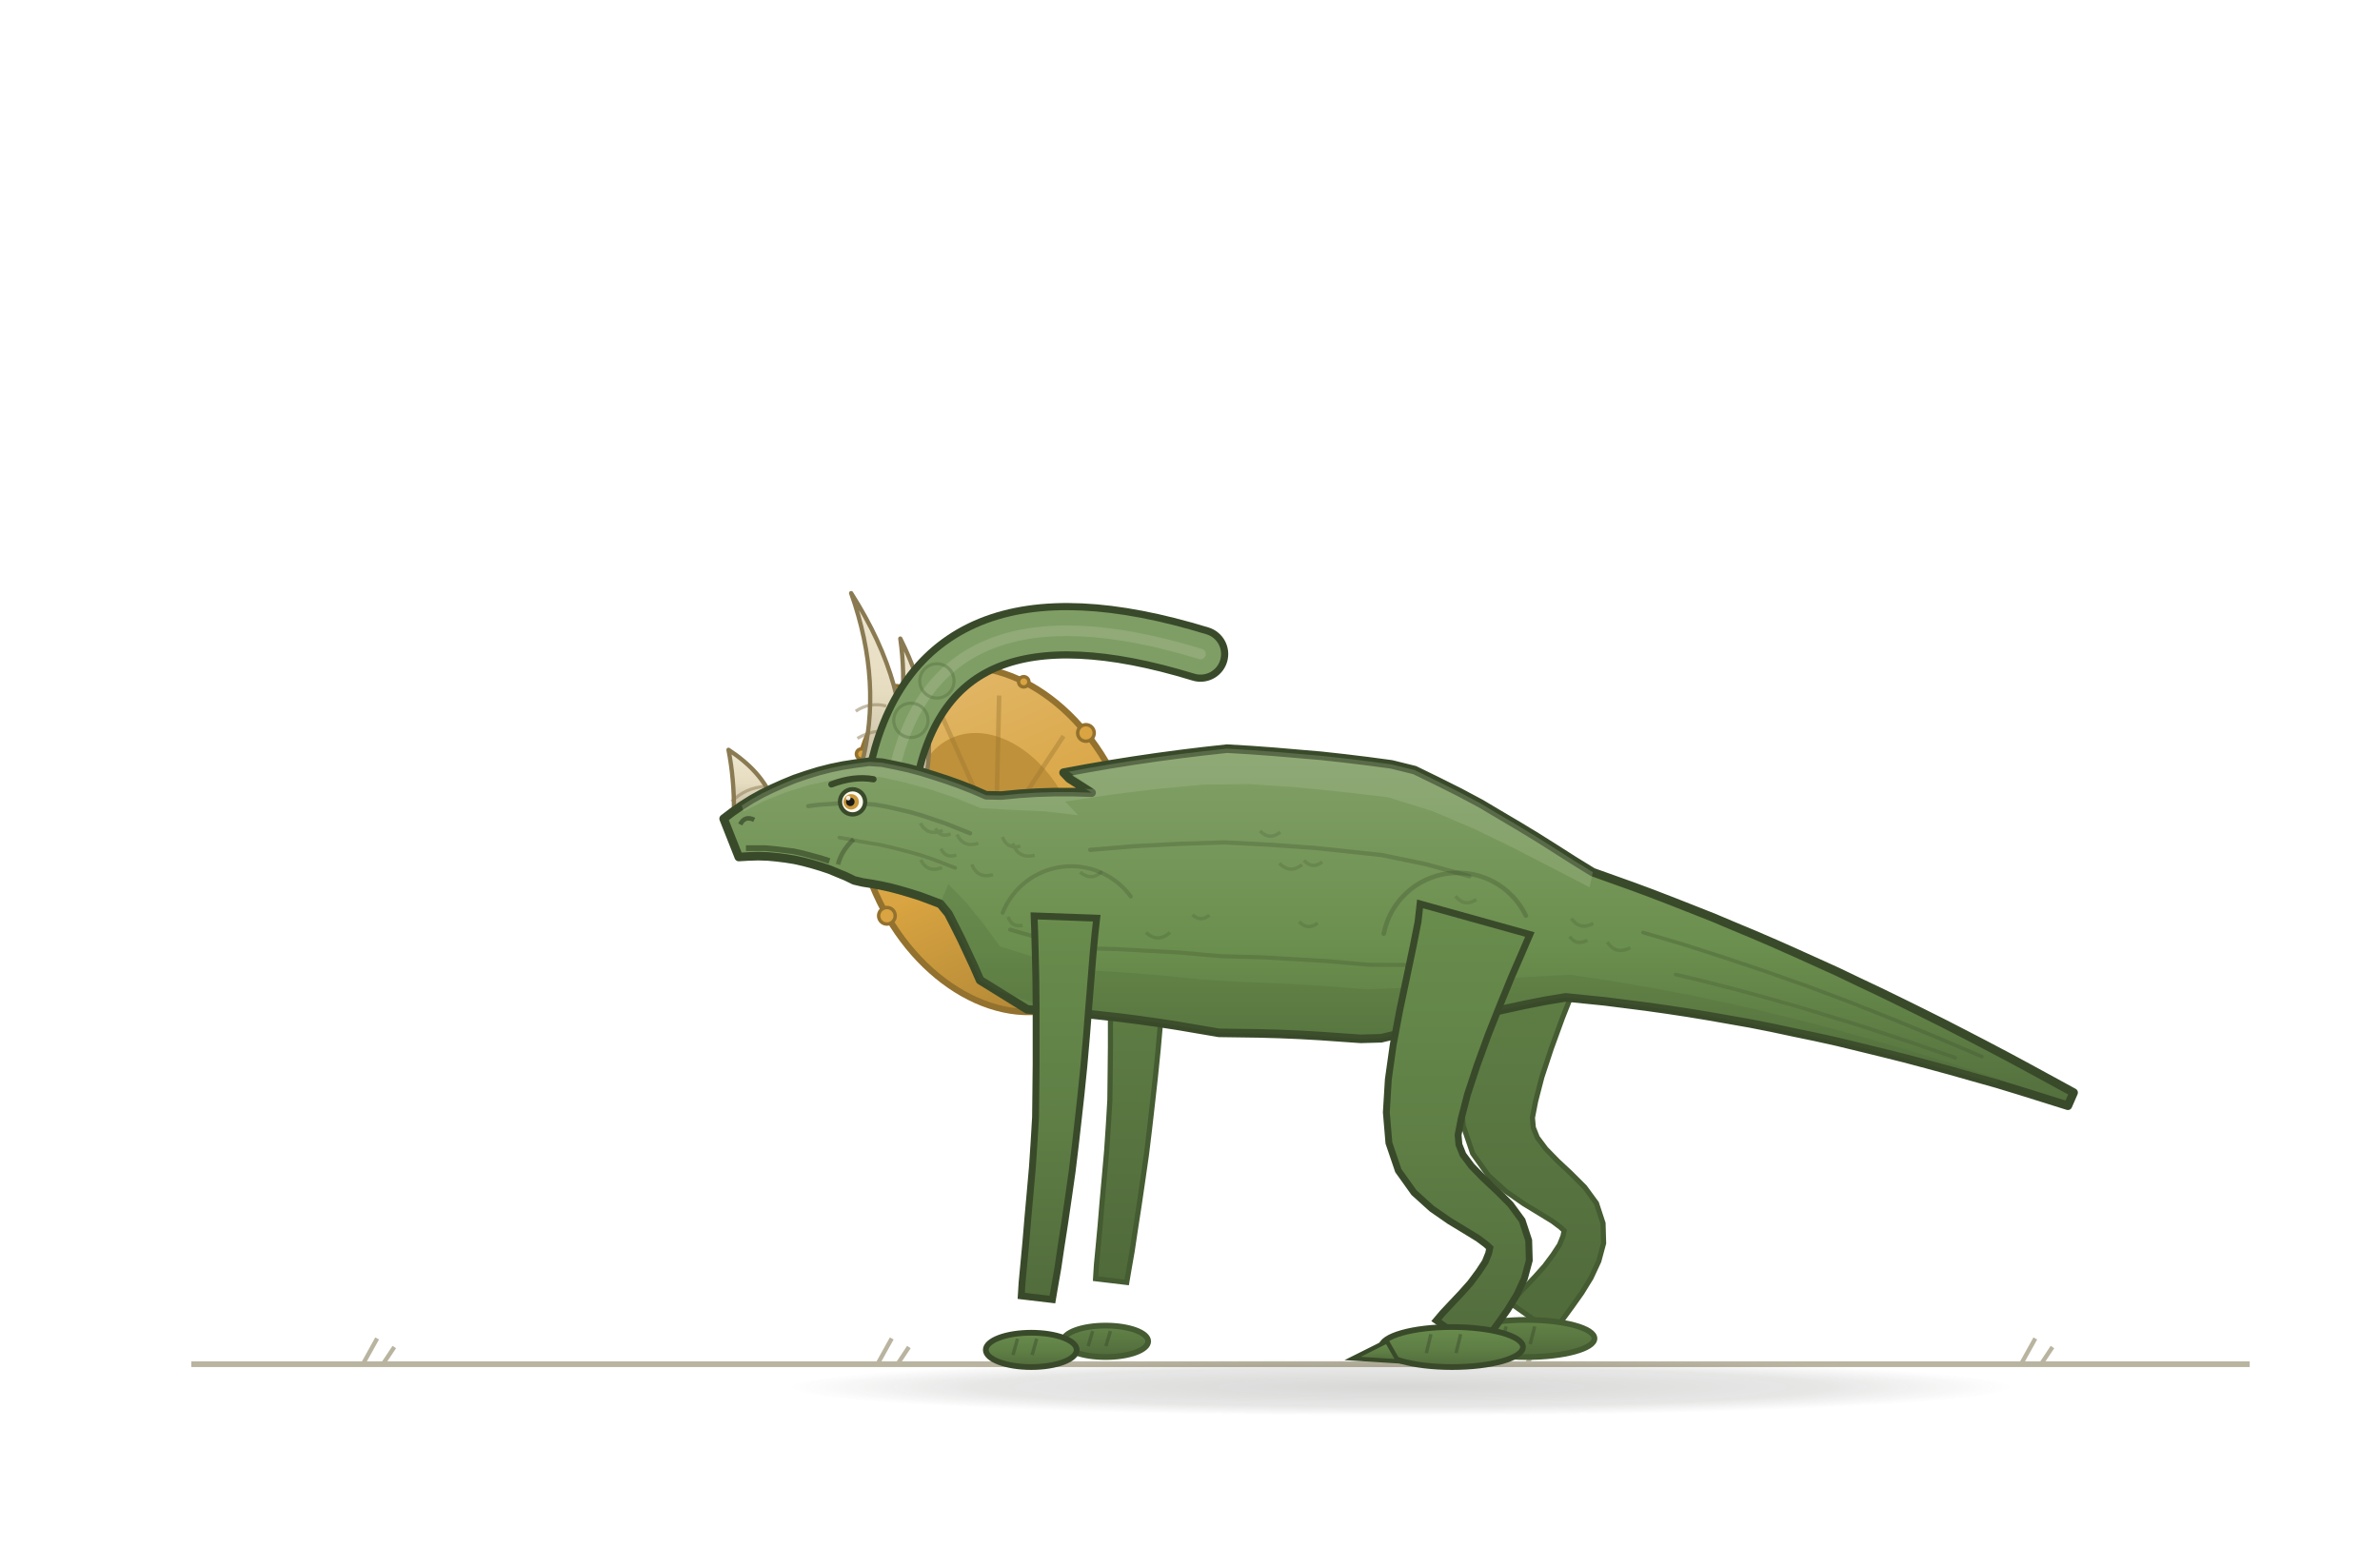
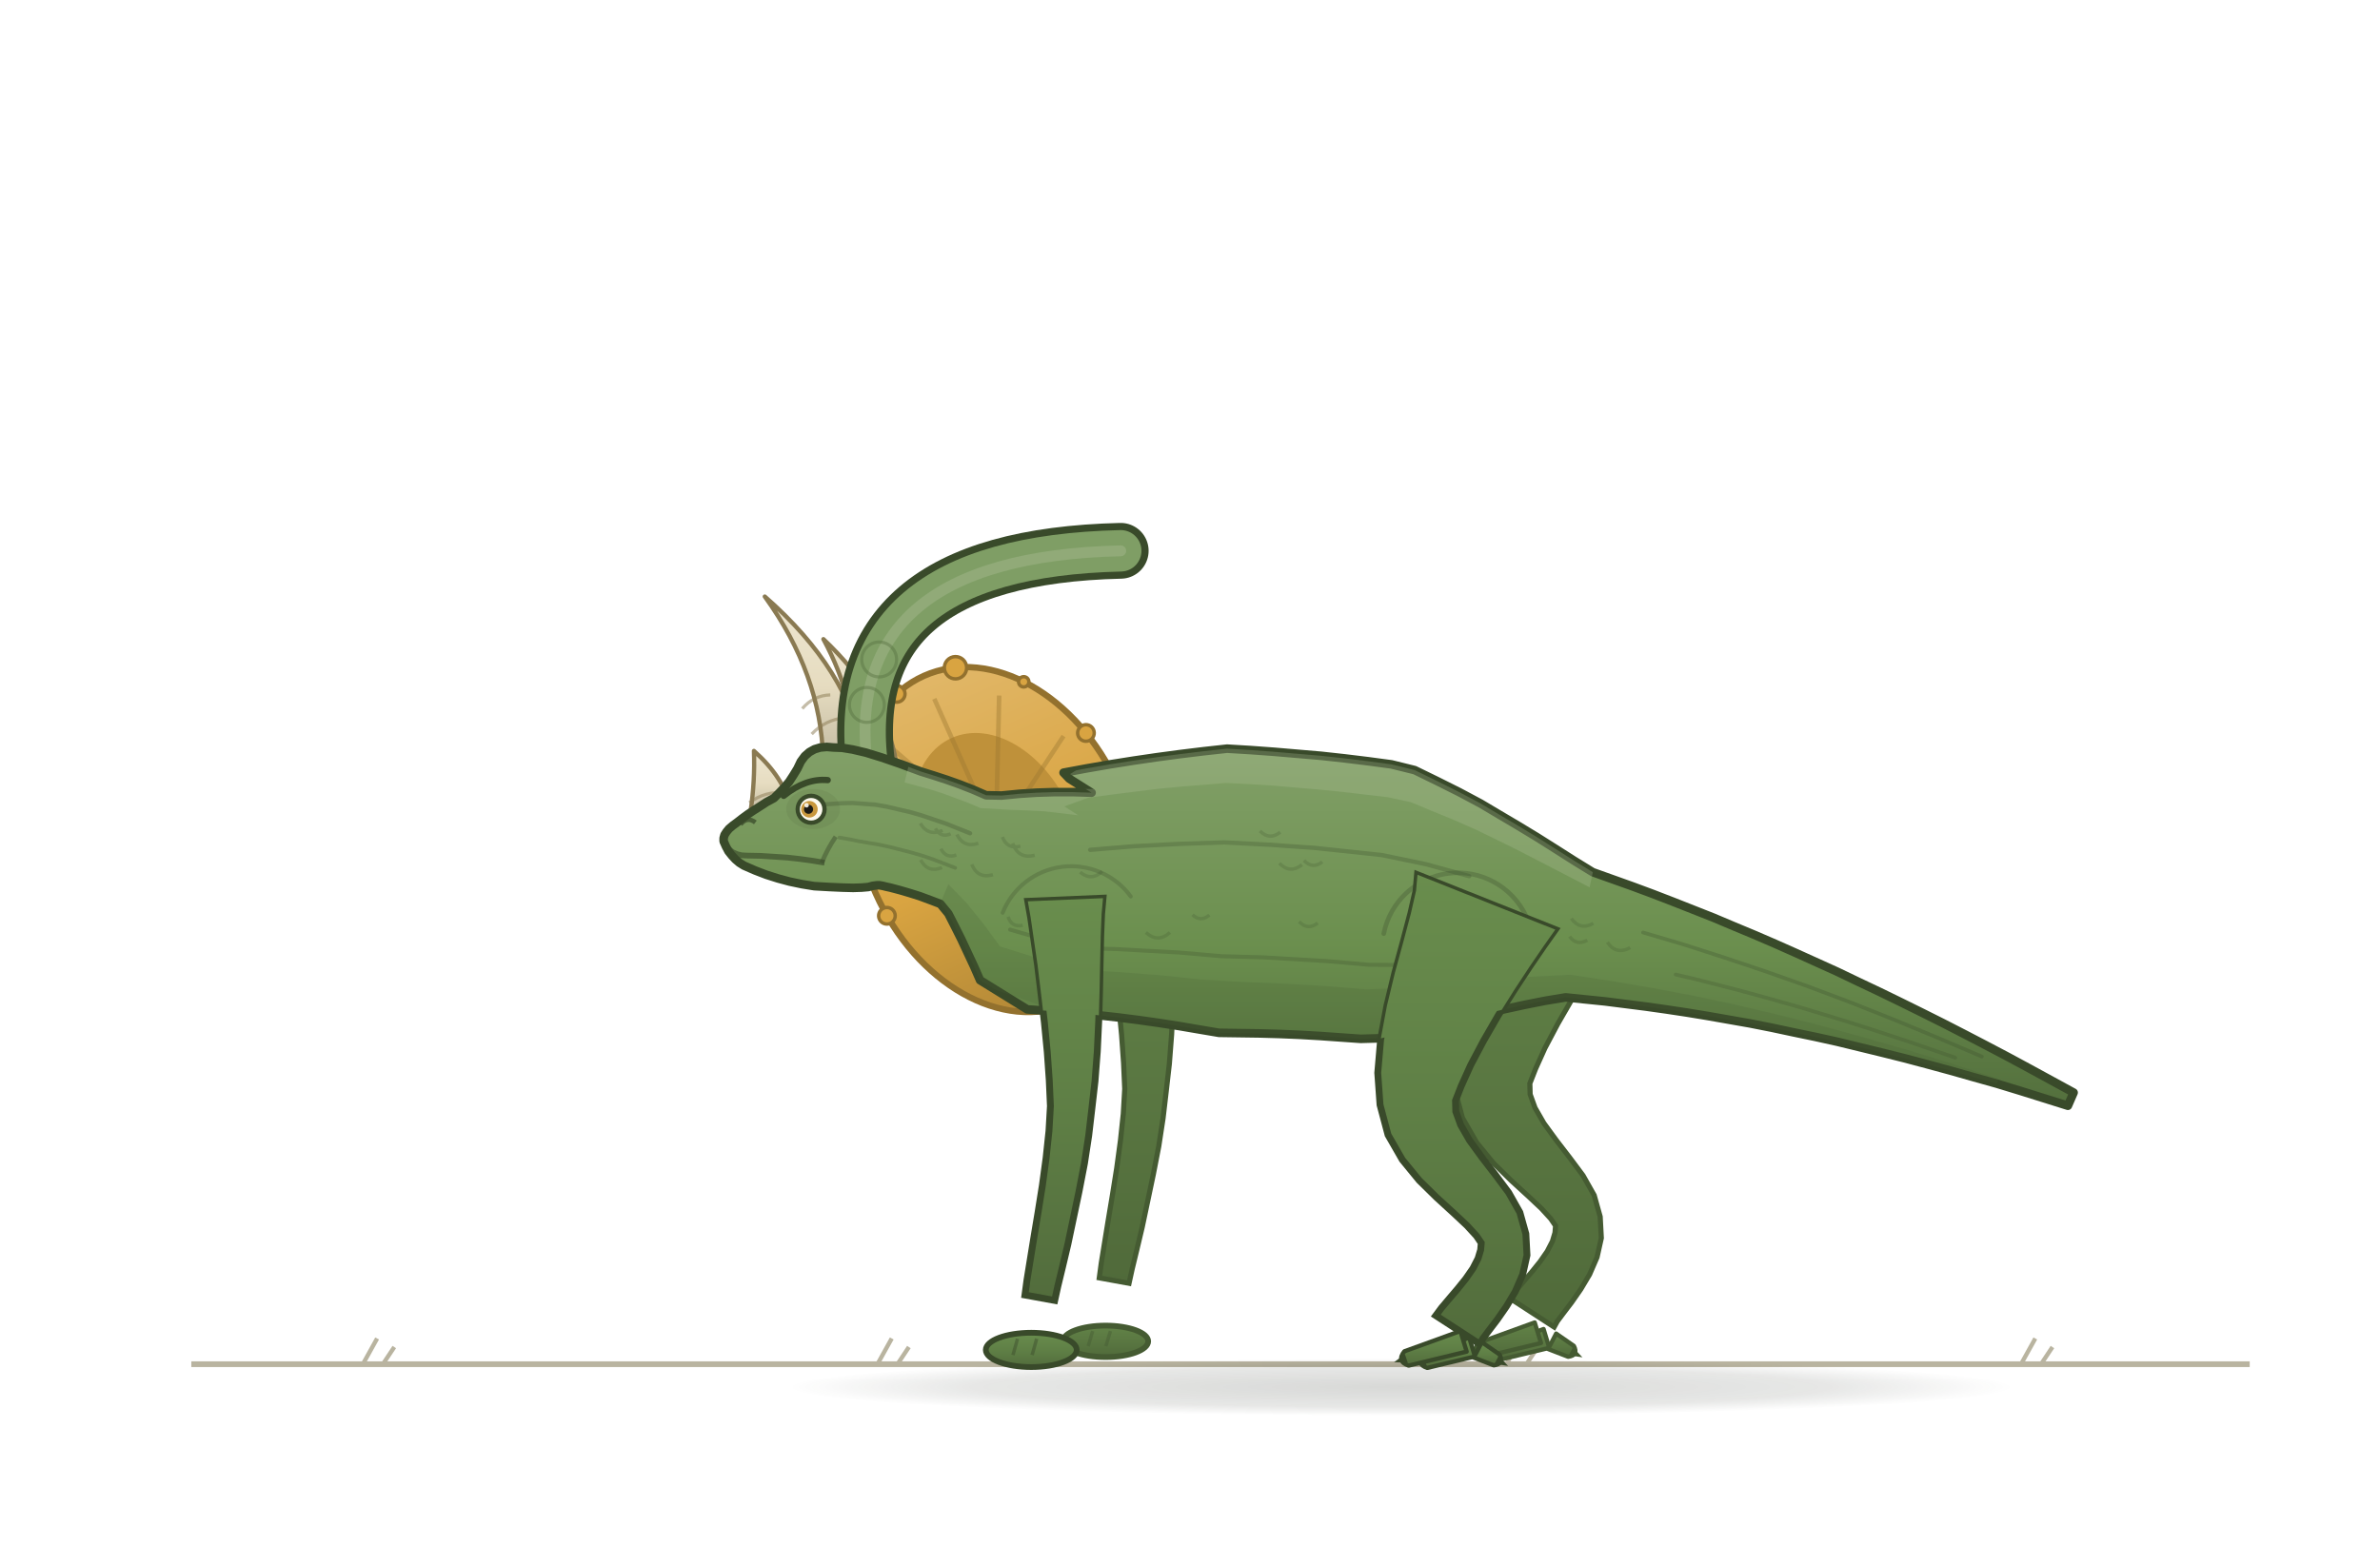
<svg xmlns="http://www.w3.org/2000/svg" viewBox="0 0 820 540" role="img" aria-label="Triceralophus, a hybrid dinosaur">
  <g transform="translate(454.2 470) scale(0.985) translate(-454.2 -470)">
    <defs>
      <clipPath id="bod-mix-triceratops-parasaurolophus">
-         <path d="M718.4 375L710.7 370.8L703 366.6L695.4 362.5L687.8 358.5L680.3 354.6L672.7 350.7L665.3 347L657.8 343.3L650.4 339.7L643 336.2L635.7 332.7L628.4 329.4L621.1 326.1L613.9 322.9L606.7 319.8L599.5 316.8L592.4 313.8L585.3 311L578.2 308.2L571.2 305.5L564.2 302.9L557.2 300.4L550.2 297.9L543.7 293.9L537.1 289.7L530.6 285.6L524 281.6L517.4 277.7L511 273.9L503.5 269.9L495.7 266L487.9 262.2L479.8 260.2L471.6 259.1L463.4 258.1L455.2 257.2L447 256.5L438.8 255.8L430.6 255.2L422.3 254.7L414.1 255.6L405.9 256.6L397.7 257.7L389.5 258.9L381.3 260.2L373.2 261.6L365.1 263.1L367.1 265.2L374.9 270.1L368.3 269.9L361.9 269.9L355.6 270.1L349.5 270.5L343.4 271.1L338 271L333.4 269L328.8 267.2L324.3 265.6L319.7 264.1L315.2 262.7L310.7 261.5L306.1 260.5L301.6 259.6L297.1 259.3L292.5 259.9L288 260.6L283.6 261.5L279.3 262.6L275.1 263.9L271 265.3L267.1 266.9L263.3 268.6L259.6 270.4L256 272.4L252.5 274.6L249.2 276.9L246.2 279.2L251.5 292.6L255 292.4L258.3 292.3L261.6 292.4L264.8 292.7L268 293.1L271.1 293.6L274.2 294.3L277.2 295.1L280.2 296L283.2 297L286.1 298.2L289 299.4L291.9 300.8L294.9 301.5L298.1 302L301.3 302.6L304.5 303.3L307.9 304.2L311.3 305.2L314.8 306.3L318.3 307.6L322 309L324.8 312.4L327.1 316.9L329.4 321.5L331.6 326.2L333.8 330.9L335.9 335.7L352.4 345.9L369.7 347.1L376.9 347.9L384.1 348.7L391.2 349.6L398.3 350.6L405.4 351.7L412.4 352.9L419.5 354.1L426.5 354.2L433.6 354.3L440.7 354.5L447.8 354.8L454.8 355.2L461.9 355.7L469 356.2L476.2 356L483.7 354.2L491.2 352.4L499 350.8L505.9 349.1L512.6 347.4L519.5 345.8L526.4 344.3L533.5 342.9L540.7 341.7L547.6 342.4L554.5 343.1L561.6 344L568.7 344.9L575.8 345.9L583.1 347L590.4 348.2L597.8 349.5L605.2 350.8L612.8 352.3L620.3 353.9L628 355.5L635.7 357.2L643.5 359.1L651.3 361L659.3 363L667.2 365.1L675.3 367.3L683.4 369.6L691.6 371.9L699.8 374.4L708.1 377L716.4 379.6Z" />
+         <path d="M718.4 375L710.7 370.8L703 366.6L695.4 362.5L687.8 358.5L680.3 354.6L672.7 350.7L665.3 347L657.8 343.3L650.4 339.7L643 336.2L635.7 332.7L628.4 329.4L621.1 326.1L613.9 322.9L606.7 319.8L599.5 316.8L592.4 313.8L585.3 311L578.2 308.2L571.2 305.5L564.2 302.9L557.2 300.4L550.2 297.9L543.7 293.9L537.1 289.7L530.6 285.6L524 281.6L517.4 277.7L511 273.9L503.5 269.9L495.7 266L487.9 262.2L479.8 260.2L471.6 259.1L463.4 258.1L455.2 257.2L447 256.5L438.8 255.8L430.6 255.2L422.3 254.7L414.1 255.6L405.9 256.6L397.7 257.7L389.5 258.9L381.3 260.2L373.2 261.6L365.1 263.1L367.1 265.2L374.9 270.1L368.3 269.9L361.9 269.9L355.6 270.1L349.5 270.5L343.4 271.1L338 271L333.4 269L328.8 267.2L324.3 265.6L319.7 264.1L315.2 262.7L307.9 260L301.5 257.8L296 256.1L291.3 255L287.6 254.4L284.7 254.3L282.3 254.1L280 254.3L278 254.9L276.2 255.9L274.6 257.3L273.2 259.2L272 261.7L270.6 264L269.1 266.3L267.4 268.3L265.6 270.2L263.8 272L261.2 273.4L258.9 274.9L256.7 276.3L254.6 277.7L252.7 279.1L250.9 280.5L249.4 281.6L248.1 282.7L247.2 283.8L246.5 284.9L246.2 286L246.2 287.1L247 288.9L247.9 290.6L249.1 292.1L250.3 293.4L251.7 294.6L253.3 295.6L257.2 297.3L261.1 298.8L265.2 300.1L269.3 301.2L273.6 302.1L277.9 302.8L283.2 303.1L287.7 303.3L291.5 303.4L294.5 303.3L296.8 303.1L298.3 302.7L299 302.6L299.8 302.5L300.8 302.5L301.9 302.7L303.1 303L304.5 303.3L304.5 303.3L307.9 304.2L311.3 305.2L314.8 306.3L318.3 307.6L322 309L324.8 312.4L327.1 316.9L329.4 321.5L331.6 326.2L333.8 330.9L335.9 335.7L352.4 345.9L369.7 347.1L376.9 347.9L384.1 348.7L391.2 349.6L398.3 350.6L405.4 351.7L412.4 352.9L419.5 354.1L426.5 354.2L433.6 354.3L440.7 354.5L447.8 354.8L454.8 355.2L461.9 355.7L469 356.2L476.2 356L483.7 354.2L491.2 352.4L499 350.8L505.9 349.1L512.6 347.4L519.5 345.8L526.4 344.3L533.5 342.9L540.7 341.7L547.6 342.4L554.5 343.1L561.6 344L568.7 344.9L575.8 345.9L583.1 347L590.4 348.2L597.8 349.5L605.2 350.8L612.8 352.3L620.3 353.9L628 355.5L635.7 357.2L643.5 359.1L651.3 361L659.3 363L667.2 365.1L675.3 367.3L683.4 369.6L691.6 371.9L699.8 374.4L708.1 377L716.4 379.6Z" />
      </clipPath>
      <linearGradient id="gb-mix-triceratops-parasaurolophus" x1="0" y1="0" x2="0" y2="1">
        <stop offset="0" stop-color="#82a068" />
        <stop offset="0.55" stop-color="#6b8f4e" />
        <stop offset="1" stop-color="#536f3d" />
      </linearGradient>
      <linearGradient id="gl-mix-triceratops-parasaurolophus" x1="0" y1="0" x2="0" y2="1">
        <stop offset="0" stop-color="#698d4d" />
        <stop offset="0.55" stop-color="#5e7e45" />
        <stop offset="1" stop-color="#526c3c" />
      </linearGradient>
      <linearGradient id="gf-mix-triceratops-parasaurolophus" x1="0" y1="0" x2="0" y2="1">
        <stop offset="0" stop-color="#628347" />
        <stop offset="0.55" stop-color="#597641" />
        <stop offset="1" stop-color="#506a3a" />
      </linearGradient>
      <linearGradient id="sc-mix-triceratops-parasaurolophus" x1="0" y1="0" x2="0" y2="1">
        <stop offset="0" stop-color="#e1b768" />
        <stop offset="0.55" stop-color="#d9a441" />
        <stop offset="1" stop-color="#b18736" />
      </linearGradient>
      <linearGradient id="bn-mix-triceratops-parasaurolophus" x1="0" y1="0" x2="0" y2="1">
        <stop offset="0" stop-color="#eee7d1" />
        <stop offset="0.55" stop-color="#e6dcc0" />
        <stop offset="1" stop-color="#c4bca3" />
      </linearGradient>
      <radialGradient id="sh-mix-triceratops-parasaurolophus">
        <stop offset="0" stop-color="#23281e" stop-opacity="0.18" />
        <stop offset="0.7" stop-color="#23281e" stop-opacity="0.11" />
        <stop offset="1" stop-color="#23281e" stop-opacity="0" />
      </radialGradient>
    </defs>
    <line x1="60" y1="470" x2="780" y2="470" stroke="#b9b4a0" stroke-width="2" />
    <path d="M120 470l5 -9 M127 470l4 -6" stroke="#b9b4a0" stroke-width="1.5" fill="none" />
    <path d="M300 470l5 -9 M307 470l4 -6" stroke="#b9b4a0" stroke-width="1.5" fill="none" />
    <path d="M520 470l5 -9 M527 470l4 -6" stroke="#b9b4a0" stroke-width="1.5" fill="none" />
    <path d="M700 470l5 -9 M707 470l4 -6" stroke="#b9b4a0" stroke-width="1.5" fill="none" />
    <ellipse cx="483.1" cy="478" rx="215.6" ry="10" fill="url(#sh-mix-triceratops-parasaurolophus)" />
-     <path d="M515.8 303L515.1 309.2L513.4 317.8L511.2 328.3L508.7 340.1L506.4 352.3L504.7 364.4L504 375.9L504.9 386.6L508.2 396.3L513.7 404L519.9 409.6L526.1 413.9L531.7 417.3L536.1 420L538.9 422.1L540.2 423.3L539.8 425.2L538.6 428.2L536.3 431.7L533.4 435.6L530.1 439.3L526.7 442.9L523.7 446.1L521.5 448.7L536.5 459.3L537.8 457L540 453.9L543 449.8L546.4 445L549.6 439.8L552.3 434L554 427.7L553.8 420.7L551.5 413.7L547.4 408.1L542.6 403.3L537.9 398.9L533.8 394.7L530.8 390.7L529.4 387.2L529.1 383.8L530.2 378.1L532.4 369.6L535.7 359.6L539.6 348.9L543.8 338.3L547.8 328.5L551.5 320L554.2 313.7Z" fill="url(#gf-mix-triceratops-parasaurolophus)" stroke="#455b32" stroke-width="1.8" />
-     <ellipse cx="527" cy="461" rx="23.8" ry="6.5" fill="url(#gf-mix-triceratops-parasaurolophus)" stroke="#455b32" stroke-width="2" />
-     <path d="M519.9 456.8L518.3 463M529.9 456.8L528.3 463" fill="none" stroke="#394a2a" stroke-width="1.2" opacity="0.45" />
-     <path d="M380.8 307.2L381 312.7L381.2 320.1L381.4 328.9L381.5 338.6L381.5 348.8L381.5 359L381.4 368.8L381.3 377.6L380.8 386.1L380.2 395.1L379.4 404.2L378.6 413.1L377.9 421.5L377.2 429L376.6 435.3L376.3 440.1L387.2 441.4L388 436.7L389.1 430.4L390.2 423L391.5 414.6L392.8 405.7L394.1 396.6L395.2 387.5L396.2 378.7L397.2 369.7L398.2 359.8L399.1 349.5L399.9 339.3L400.7 329.5L401.4 320.8L402.1 313.4L402.7 308Z" fill="url(#gf-mix-triceratops-parasaurolophus)" stroke="#455b32" stroke-width="1.8" />
+     <path d="M514.9 292.8L514.4 298.4L512.6 306.3L510 316.1L507 327.1L504.2 338.7L502 350.5L501 362.1L501.8 373.3L504.6 383.8L509.6 392.5L515.5 399.7L521.6 405.7L527.4 411L532.2 415.5L535.5 419.1L537.2 421.6L537 424L536.1 427L534.3 430.5L531.8 434.1L528.9 437.7L526 441.1L523.3 444.3L521.3 447L536.7 457L537.8 455L539.9 452.2L542.8 448.4L546 443.8L549.1 438.6L551.7 432.6L553.2 425.9L552.8 418.4L550.7 410.9L546.8 404L542.1 397.7L537.4 391.6L533.1 385.7L530 380.3L528.3 375.6L528.2 371.8L530.2 366.7L533.5 359.4L538 350.9L543.2 341.9L548.8 333L554.2 324.8L559.2 317.5L563.1 312Z" fill="url(#gf-mix-triceratops-parasaurolophus)" stroke="#455b32" stroke-width="1.8" />
+     <path d="M533 457.7L516.9 463.7Q514.4 467 518.3 468.3L535 464.3Z" fill="url(#gf-mix-triceratops-parasaurolophus)" stroke="#455b32" stroke-width="1.5" stroke-linejoin="round" />
+     <path d="M517.1 464.5L513.3 467.3L518.1 467.5Z" fill="#455b32" />
+     <path d="M529.9 455.4L510.3 462.5Q507.5 466 511.8 467.5L532.1 462.6Z" fill="url(#gf-mix-triceratops-parasaurolophus)" stroke="#455b32" stroke-width="1.5" stroke-linejoin="round" />
+     <path d="M510.5 463.5L506.7 466.3L511.5 466.5Z" fill="#455b32" />
+     <path d="M534.6 464.7L541.6 467.4Q545.3 466.9 543.6 463.6L537.4 459.3Z" fill="url(#gf-mix-triceratops-parasaurolophus)" stroke="#455b32" stroke-width="1.5" stroke-linejoin="round" />
+     <path d="M541.8 466.9L546.6 467.6L543.3 464.1Z" fill="#455b32" />
+     <path d="M404.9 301L404.4 306.6L404.1 314.1L403.9 323.1L403.7 333.2L403.4 343.9L402.9 354.6L402.1 365L401 374.6L399.9 384L398.4 393.8L396.5 403.6L394.5 413.1L392.6 422.1L390.7 430.1L389.1 436.7L388 441.7L377.6 439.8L378.3 434.6L379.4 427.8L380.7 419.8L382.2 410.8L383.7 401.4L385 391.8L386 382.4L386.5 373.7L386.1 364.7L385.4 354.8L384.4 344.5L383.2 334.2L382 324.3L380.7 315.4L379.6 307.8L378.6 302.1Z" fill="url(#gf-mix-triceratops-parasaurolophus)" stroke="#455b32" stroke-width="1.8" />
    <ellipse cx="379.8" cy="462" rx="14.9" ry="5.5" fill="url(#gf-mix-triceratops-parasaurolophus)" stroke="#455b32" stroke-width="2" />
-     <path d="M375.3 458.4L373.7 463.7M381.5 458.4L379.9 463.7" fill="none" stroke="#394a2a" stroke-width="1.2" opacity="0.45" />
+     <path d="M375.3 458.4L373.7 463.7M381.5 458.4L379.9 463.7" fill="none" stroke="#455b32" stroke-width="1.2" opacity="0.45" />
    <g transform="rotate(-24 341.8 286.5)">
      <ellipse cx="341.8" cy="286.5" rx="46.4" ry="62.7" fill="url(#sc-mix-triceratops-parasaurolophus)" stroke="#93712e" stroke-width="2.2" />
      <circle cx="295.8" cy="295.2" r="2.9" fill="#d9a441" stroke="#93712e" stroke-width="1.2" />
      <circle cx="298.1" cy="265.1" r="3.9" fill="#d9a441" stroke="#93712e" stroke-width="1.2" />
      <circle cx="310.7" cy="239.9" r="1.8" fill="#d9a441" stroke="#93712e" stroke-width="1.2" />
      <circle cx="330.5" cy="225.7" r="2.9" fill="#d9a441" stroke="#93712e" stroke-width="1.2" />
      <circle cx="353" cy="225.7" r="3.9" fill="#d9a441" stroke="#93712e" stroke-width="1.2" />
      <circle cx="372.8" cy="239.9" r="1.8" fill="#d9a441" stroke="#93712e" stroke-width="1.2" />
      <circle cx="385.4" cy="265.1" r="2.9" fill="#d9a441" stroke="#93712e" stroke-width="1.2" />
      <circle cx="387.7" cy="295.2" r="3.9" fill="#d9a441" stroke="#93712e" stroke-width="1.2" />
      <ellipse cx="341.8" cy="286.5" rx="27.6" ry="38.9" fill="#bf913a" />
      <path d="M330.5 278.8L305.7 262.9" stroke="#997530" stroke-width="1.6" opacity="0.4" />
      <path d="M335.1 271.6L320.5 240.8" stroke="#997530" stroke-width="1.6" opacity="0.4" />
      <path d="M341.8 268.9L341.8 232.6" stroke="#997530" stroke-width="1.6" opacity="0.4" />
      <path d="M348.4 271.6L363 240.8" stroke="#997530" stroke-width="1.6" opacity="0.4" />
      <path d="M353 278.8L377.8 262.9" stroke="#997530" stroke-width="1.6" opacity="0.4" />
    </g>
-     <path d="M308.2 262.7Q311.9 233.5 290.8 200.3Q302 231.9 294.4 260.5Z" fill="url(#bn-mix-triceratops-parasaurolophus)" stroke="#8a7a52" stroke-width="1.5" stroke-linejoin="round" />
-     <path d="M305.6 248.9Q298.9 247.6 293 251.1" fill="none" stroke="#8a7a52" stroke-width="1.1" opacity="0.5" />
-     <path d="M303.1 239.8Q297.3 238.3 292.4 241.6" fill="none" stroke="#8a7a52" stroke-width="1.1" opacity="0.5" />
-     <path d="M317 265Q321.2 242.6 308 216.2Q311.4 240.4 303.4 261.9Z" fill="url(#bn-mix-triceratops-parasaurolophus)" stroke="#8a7a52" stroke-width="1.5" stroke-linejoin="round" />
-     <path d="M316.2 254.1Q309.7 252 303.4 254.7" fill="none" stroke="#8a7a52" stroke-width="1.1" opacity="0.5" />
-     <path d="M314.9 246.8Q309.3 244.7 304 247.3" fill="none" stroke="#8a7a52" stroke-width="1.1" opacity="0.5" />
-     <path d="M263.3 272.5Q259.5 262.7 247.9 255.1Q249.9 265.4 249.8 276.3Z" fill="url(#bn-mix-triceratops-parasaurolophus)" stroke="#8a7a52" stroke-width="1.5" stroke-linejoin="round" />
-     <path d="M260.7 267.9Q253.8 268.4 249 273.2" fill="none" stroke="#8a7a52" stroke-width="1.1" opacity="0.5" />
-     <path d="M305.2 265.4Q319.3 192.9 413 221.6" fill="none" stroke="#394a2a" stroke-width="19.4" stroke-linecap="round" />
-     <path d="M305.2 265.4Q319.3 192.9 413 221.6" fill="none" stroke="#7f9e65" stroke-width="14.4" stroke-linecap="round" />
-     <path d="M305.2 265.4Q319.3 192.9 413 221.6" fill="none" stroke="#9cb385" stroke-width="3.7" stroke-linecap="round" opacity="0.6" />
-     <circle cx="311.7" cy="244.8" r="6" fill="none" stroke="#526c3c" stroke-width="1.1" opacity="0.4" />
-     <circle cx="320.8" cy="231" r="6" fill="none" stroke="#526c3c" stroke-width="1.1" opacity="0.4" />
-     <path d="M718.4 375L710.7 370.8L703 366.6L695.4 362.5L687.8 358.5L680.3 354.6L672.7 350.7L665.3 347L657.8 343.3L650.4 339.7L643 336.2L635.7 332.7L628.4 329.4L621.1 326.1L613.9 322.9L606.7 319.8L599.5 316.8L592.4 313.8L585.3 311L578.2 308.2L571.2 305.5L564.2 302.9L557.2 300.4L550.2 297.9L543.7 293.9L537.1 289.7L530.6 285.6L524 281.6L517.4 277.7L511 273.9L503.5 269.9L495.7 266L487.9 262.2L479.8 260.2L471.6 259.1L463.4 258.1L455.2 257.2L447 256.5L438.8 255.8L430.6 255.2L422.3 254.7L414.1 255.6L405.9 256.6L397.7 257.7L389.5 258.9L381.3 260.2L373.2 261.6L365.1 263.1L367.1 265.2L374.9 270.1L368.3 269.9L361.9 269.9L355.6 270.1L349.5 270.5L343.4 271.1L338 271L333.4 269L328.8 267.2L324.3 265.6L319.7 264.1L315.2 262.7L310.7 261.5L306.1 260.5L301.6 259.6L297.1 259.3L292.5 259.9L288 260.6L283.6 261.5L279.3 262.6L275.1 263.9L271 265.3L267.1 266.9L263.3 268.6L259.6 270.4L256 272.4L252.5 274.6L249.2 276.9L246.2 279.2L251.5 292.6L255 292.4L258.3 292.3L261.6 292.4L264.8 292.7L268 293.1L271.1 293.6L274.2 294.3L277.2 295.1L280.2 296L283.2 297L286.1 298.2L289 299.4L291.9 300.8L294.9 301.5L298.1 302L301.3 302.6L304.5 303.3L307.9 304.2L311.3 305.2L314.8 306.3L318.3 307.6L322 309L324.8 312.4L327.1 316.9L329.4 321.5L331.6 326.2L333.8 330.9L335.9 335.7L352.4 345.9L369.7 347.1L376.9 347.9L384.1 348.7L391.2 349.6L398.3 350.6L405.4 351.7L412.4 352.9L419.5 354.1L426.5 354.2L433.6 354.3L440.7 354.5L447.8 354.8L454.8 355.2L461.9 355.7L469 356.2L476.2 356L483.7 354.2L491.2 352.4L499 350.8L505.9 349.1L512.6 347.4L519.5 345.8L526.4 344.3L533.5 342.9L540.7 341.7L547.6 342.4L554.5 343.1L561.6 344L568.7 344.9L575.8 345.9L583.1 347L590.4 348.2L597.8 349.5L605.2 350.8L612.8 352.3L620.3 353.9L628 355.5L635.7 357.2L643.5 359.1L651.3 361L659.3 363L667.2 365.1L675.3 367.3L683.4 369.6L691.6 371.9L699.8 374.4L708.1 377L716.4 379.6Z" fill="url(#gb-mix-triceratops-parasaurolophus)" stroke="#394a2a" stroke-width="3" stroke-linejoin="round" />
+     <path d="M294.9 256.4Q290.2 227.4 260.6 201.5Q280.2 228.6 281 258.2Z" fill="url(#bn-mix-triceratops-parasaurolophus)" stroke="#8a7a52" stroke-width="1.5" stroke-linejoin="round" />
+     <path d="M288.5 243.9Q281.7 244.6 277 249.6" fill="none" stroke="#8a7a52" stroke-width="1.1" opacity="0.5" />
+     <path d="M283.5 235.9Q277.6 236.1 273.7 240.7" fill="none" stroke="#8a7a52" stroke-width="1.1" opacity="0.5" />
+     <path d="M306.5 259.2Q302.6 236.7 281.1 216.4Q292.7 237.9 292.6 260.9Z" fill="url(#bn-mix-triceratops-parasaurolophus)" stroke="#8a7a52" stroke-width="1.5" stroke-linejoin="round" />
+     <path d="M301.9 249.2Q295 249.4 290.1 254.2" fill="none" stroke="#8a7a52" stroke-width="1.1" opacity="0.5" />
+     <path d="M298.1 242.8Q292.2 242.7 288.1 247.1" fill="none" stroke="#8a7a52" stroke-width="1.1" opacity="0.5" />
+     <path d="M269.5 275Q267.2 264.7 256.8 255.5Q257.2 266 255.6 276.8Z" fill="url(#bn-mix-triceratops-parasaurolophus)" stroke="#8a7a52" stroke-width="1.5" stroke-linejoin="round" />
+     <path d="M267.6 270.1Q260.7 269.5 255.2 273.6" fill="none" stroke="#8a7a52" stroke-width="1.1" opacity="0.5" />
+     <path d="M296.5 261.1Q287.1 187.8 385.1 185.5" fill="none" stroke="#394a2a" stroke-width="19.5" stroke-linecap="round" />
+     <path d="M296.5 261.1Q287.1 187.8 385.1 185.5" fill="none" stroke="#7f9e65" stroke-width="14.5" stroke-linecap="round" />
+     <path d="M296.5 261.1Q287.1 187.8 385.1 185.5" fill="none" stroke="#9cb385" stroke-width="3.8" stroke-linecap="round" opacity="0.6" />
+     <circle cx="296.3" cy="239.4" r="6.1" fill="none" stroke="#526c3c" stroke-width="1.1" opacity="0.4" />
+     <circle cx="300.6" cy="223.5" r="6.1" fill="none" stroke="#526c3c" stroke-width="1.1" opacity="0.4" />
+     <path d="M718.4 375L710.7 370.8L703 366.6L695.4 362.5L687.8 358.5L680.3 354.6L672.7 350.7L665.3 347L657.8 343.3L650.4 339.7L643 336.2L635.7 332.7L628.4 329.4L621.1 326.1L613.9 322.9L606.7 319.8L599.5 316.8L592.4 313.8L585.3 311L578.2 308.2L571.2 305.5L564.2 302.9L557.2 300.4L550.2 297.9L543.7 293.9L537.1 289.7L530.6 285.6L524 281.6L517.4 277.7L511 273.9L503.5 269.9L495.7 266L487.9 262.2L479.8 260.2L471.6 259.1L463.4 258.1L455.2 257.2L447 256.5L438.8 255.8L430.6 255.2L422.3 254.7L414.1 255.6L405.9 256.6L397.7 257.7L389.5 258.9L381.3 260.2L373.2 261.6L365.1 263.1L367.1 265.2L374.9 270.1L368.3 269.9L361.9 269.9L355.6 270.1L349.5 270.5L343.4 271.1L338 271L333.4 269L328.8 267.2L324.3 265.6L319.7 264.1L315.2 262.7L307.9 260L301.5 257.8L296 256.1L291.3 255L287.6 254.4L284.7 254.3L282.3 254.1L280 254.3L278 254.9L276.2 255.9L274.6 257.3L273.2 259.2L272 261.7L270.6 264L269.1 266.3L267.4 268.3L265.6 270.2L263.8 272L261.2 273.4L258.9 274.9L256.7 276.3L254.6 277.7L252.7 279.1L250.9 280.5L249.4 281.6L248.1 282.7L247.2 283.8L246.5 284.9L246.2 286L246.2 287.1L247 288.9L247.9 290.6L249.1 292.1L250.3 293.4L251.7 294.6L253.3 295.6L257.2 297.3L261.1 298.8L265.2 300.1L269.3 301.2L273.6 302.1L277.9 302.8L283.2 303.1L287.7 303.3L291.5 303.4L294.5 303.3L296.8 303.1L298.3 302.7L299 302.6L299.8 302.5L300.8 302.5L301.9 302.7L303.1 303L304.5 303.3L304.5 303.3L307.9 304.2L311.3 305.2L314.8 306.3L318.3 307.6L322 309L324.8 312.4L327.1 316.9L329.4 321.5L331.6 326.2L333.8 330.9L335.9 335.7L352.4 345.9L369.7 347.1L376.9 347.9L384.1 348.7L391.2 349.6L398.3 350.6L405.4 351.7L412.4 352.9L419.5 354.1L426.5 354.2L433.6 354.3L440.7 354.5L447.8 354.8L454.8 355.2L461.9 355.7L469 356.2L476.2 356L483.7 354.2L491.2 352.4L499 350.8L505.9 349.1L512.6 347.4L519.5 345.8L526.4 344.3L533.5 342.9L540.7 341.7L547.6 342.4L554.5 343.1L561.6 344L568.7 344.9L575.8 345.9L583.1 347L590.4 348.2L597.8 349.5L605.2 350.8L612.8 352.3L620.3 353.9L628 355.5L635.7 357.2L643.5 359.1L651.3 361L659.3 363L667.2 365.1L675.3 367.3L683.4 369.6L691.6 371.9L699.8 374.4L708.1 377L716.4 379.6Z" fill="url(#gb-mix-triceratops-parasaurolophus)" stroke="#394a2a" stroke-width="3" stroke-linejoin="round" />
    <g clip-path="url(#bod-mix-triceratops-parasaurolophus)">
      <path d="M691.5 372.1L675.2 367.5L659.1 363.3L643.4 359.5L627.8 356L612.6 352.8L597.6 350.1L582.9 347.7L568.5 345.6L554.3 343.9L540.5 342.6L526.2 345.4L512.4 348.7L498.8 352.4L483.5 355.9L468.8 358.2L454.7 357.1L440.6 356.5L426.5 356.1L412.4 354.8L398.3 352.5L384.1 350.5L369.8 348.8L335.1 337L331 327.3L326.7 317.9L321.6 309.7L324.8 302.1L331.1 308.6L337.1 316L342.9 323.9L368.9 332L383.6 332.8L398.2 333.9L412.7 335.4L427.3 336.3L441.8 336.9L456.4 337.7L471 338.9L485.9 338.3L501.2 337L514.6 335.5L528.4 334.5L542.4 333.8L556.3 335.9L570.4 338.3L584.8 341L599.4 344.1L614.3 347.6L629.4 351.4L644.7 355.6L660.3 360.1L676.2 365L692.2 370.2Z" fill="#475d34" opacity="0.2" />
-       <path d="M550.4 297.1L537.3 288.6L524.2 280.3L511.2 272.4L496 264.3L480 258.2L463.6 256.2L447.1 254.5L430.7 253.2L414.1 253.6L397.6 255.8L381.3 258.4L365 261.4L375.6 268.8L362.5 268.8L349.9 269.6L338.3 270.2L329.1 266.4L320 263.3L310.9 260.7L301.8 258.8L292.5 259.1L283.6 260.8L275.1 263.3L267 266.3L259.5 270L252.4 274.2L253.2 276.7L260.2 273.1L267.6 270.1L275.4 267.6L283.5 265.8L292.1 264.6L300.8 264.6L309.5 266.5L318.3 268.9L327.2 271.9L336.1 275.5L346.8 276.1L358.3 276.6L370.2 278L365.7 273.2L381.7 270.8L397.7 268.8L413.9 267.3L430.1 267.1L446.3 268.2L462.4 269.8L478.5 271.7L494.3 276.6L509.5 283.1L522.6 289.5L535.8 296.3L549.1 303.2Z" fill="#b4c59f" opacity="0.26" />
+       <path d="M550.4 297.1L537.3 288.6L530.8 284.4L524.2 280.3L511.2 272.4L503.7 268.3L488.1 260.3L480 258.2L463.6 256.2L455.4 255.3L438.9 253.8L430.7 253.2L422.4 252.7L405.9 254.7L397.6 255.8L381.3 258.4L373.1 259.9L367.4 263.6L375.6 268.8L362.5 268.8L356.1 269.1L349.9 269.6L338.3 270.2L333.7 268.2L324.6 264.8L320 263.3L310.9 260.7L309.5 266.5L318.3 268.9L322.7 270.3L331.6 273.6L336.1 275.5L346.8 276.1L352.5 276.3L358.3 276.6L370.2 278L365.4 274.9L373.6 271.9L381.7 270.8L397.7 268.8L405.8 268L422 266.7L430.1 267.1L438.2 267.6L454.3 269L462.4 269.8L478.5 271.7L486.5 273.4L502 279.8L509.5 283.1L522.6 289.5L529.2 292.9L535.8 296.3L549.1 303.2Z" fill="#b4c59f" opacity="0.26" />
    </g>
    <g clip-path="url(#bod-mix-triceratops-parasaurolophus)">
      <g fill="none" stroke="#394a2a" stroke-width="1.2" opacity="0.2">
        <path d="M340.4 298.8Q335.1 300.3 333 295.2" />
        <path d="M350.8 316.5Q346.9 317.3 345.7 313.5" />
        <path d="M327.6 291.9Q323.9 293.2 322.2 289.7" />
        <path d="M402.3 319Q398.1 322.8 393.9 319" />
        <path d="M416.1 312.9Q413.1 315.5 410.2 312.8" />
        <path d="M550.4 315.8Q545.8 318.4 542.7 314.1" />
        <path d="M448.5 295.3Q444.3 298.6 440.6 294.8" />
        <path d="M360.2 320.1Q356.7 322.3 354.2 319" />
        <path d="M513.1 330.3Q508.4 333.3 504.9 328.9" />
        <path d="M325.6 284.5Q322.1 286 320.3 282.6" />
        <path d="M322.8 283.3Q317.7 285.5 315 280.8" />
        <path d="M378.6 297.6Q374.9 301.2 370.9 297.9" />
        <path d="M335.3 287.8Q330.1 289.5 327.8 284.7" />
        <path d="M455.6 294.3Q452.2 297 449.2 293.8" />
        <path d="M454 315.7Q450.5 318.4 447.5 315.2" />
        <path d="M440.9 283.9Q437.2 286.9 433.8 283.5" />
        <path d="M322.6 296.3Q317.6 298.3 315.1 293.6" />
        <path d="M563.3 324.3Q558.4 327 555.3 322.4" />
        <path d="M350 288.8Q345.4 290 343.7 285.6" />
        <path d="M509.5 307.5Q505.3 310.2 502.2 306.3" />
        <path d="M355 292Q349.3 293.4 347.3 287.8" />
        <path d="M548.3 321.7Q544.6 323.8 542.1 320.4" />
      </g>
      <g fill="none" stroke="#394a2a" stroke-linecap="round">
        <path d="M332.4 284.3L323.9 280.9L315.6 278.1L311.5 276.9L303.3 275L299.3 274.3L291.3 273.7L287.3 273.8L279.6 274.3L275.8 274.8" stroke-width="1.5" opacity="0.3" />
        <path d="M327.2 296.4L319.4 293.4L315.6 292.1L311.8 291L304.4 289.1L300.7 288.3L293.6 287.1L290.2 286.4L286.7 285.8" stroke-width="1.3" opacity="0.26" />
        <path d="M507 299.3L491.8 295.1L476.3 291.9L452.8 289.4L437.1 288.3L421.4 287.5L405.7 288L390 288.8L374.4 290.1" stroke-width="1.5" opacity="0.28" />
        <path d="M486.9 330.4L471.9 330.3L457.2 329L435 327.7L420.3 327.3L405.5 326L383.3 324.8L368.5 324.4L346.4 318" stroke-width="1.4" opacity="0.26" />
        <path d="M686.3 362.4L670.8 355.8L655.6 349.5L640.5 343.5L625.6 337.9L610.9 332.7L596.3 327.8L582 323.2L567.8 319" stroke-width="1.3" opacity="0.28" />
        <path d="M677 362.8L661.4 357.4L645.9 352.3L638.3 349.9L623.2 345.3L608.3 341.1L600.9 339.1L586.4 335.4L579.2 333.7" stroke-width="1.3" opacity="0.24" />
        <path d="M477.1 319.4A26.4 26.4 0 0 1 526.8 313.1" stroke-width="1.6" opacity="0.3" />
        <path d="M343.8 312.1A25.8 25.8 0 0 1 388.6 306.4" stroke-width="1.4" opacity="0.26" />
      </g>
    </g>
-     <path d="M283.2 294L280.1 293L273.8 291.3L270.6 290.6L264.1 289.8L260.8 289.5L254 289.5" fill="none" stroke="#394a2a" stroke-width="2" opacity="0.7" />
-     <path d="M286.2 295.2Q287.5 290.2 291.7 286.4" fill="none" stroke="#394a2a" stroke-width="1.6" opacity="0.45" />
-     <path d="M256.9 279.6Q253.6 278 252 281.2" fill="none" stroke="#394a2a" stroke-width="1.6" opacity="0.75" />
-     <circle cx="291.3" cy="273.3" r="4.4" fill="#fdfaef" stroke="#394a2a" stroke-width="1.5" />
-     <circle cx="290.8" cy="273.3" r="2.7" fill="#c9983d" />
-     <circle cx="290.5" cy="273.3" r="1.5" fill="#1c1a14" />
-     <circle cx="289.8" cy="272" r="0.8" fill="#fdfaef" opacity="0.9" />
-     <path d="M298.6 265.4Q291.7 264.2 283.9 267.2" fill="none" stroke="#394a2a" stroke-width="2.2" stroke-linecap="round" />
-     <path d="M489.8 309L489.1 315.2L487.4 323.8L485.2 334.3L482.7 346.1L480.4 358.3L478.7 370.4L478 381.9L478.9 392.6L482.2 402.3L487.7 410L493.9 415.6L500.1 419.9L505.7 423.3L510.1 426L512.9 428.1L514.2 429.3L513.8 431.2L512.6 434.2L510.3 437.7L507.4 441.6L504.1 445.3L500.7 448.9L497.7 452.1L495.5 454.7L510.5 465.3L511.8 463L514 459.9L517 455.8L520.4 451L523.6 445.8L526.3 440L528 433.7L527.8 426.7L525.5 419.7L521.4 414.1L516.6 409.3L511.9 404.9L507.8 400.7L504.8 396.7L503.4 393.2L503.1 389.8L504.2 384.1L506.4 375.6L509.7 365.6L513.6 354.9L517.8 344.3L521.8 334.5L525.5 326L528.2 319.7Z" fill="url(#gl-mix-triceratops-parasaurolophus)" stroke="#394a2a" stroke-width="2.4" />
-     <ellipse cx="501" cy="464" rx="24.8" ry="7" fill="url(#gl-mix-triceratops-parasaurolophus)" stroke="#394a2a" stroke-width="2" />
-     <path d="M493.6 459.5L492 466.1M504 459.5L502.4 466.1" fill="none" stroke="#394a2a" stroke-width="1.2" opacity="0.45" />
-     <path d="M478.2 462L466.2 468L482.2 469Z" fill="url(#gl-mix-triceratops-parasaurolophus)" stroke="#394a2a" stroke-width="1.5" />
-     <path d="M354.8 313.2L355 318.7L355.2 326.1L355.4 334.9L355.5 344.6L355.5 354.8L355.5 365L355.4 374.8L355.3 383.6L354.8 392.1L354.2 401.1L353.4 410.2L352.6 419.1L351.9 427.5L351.2 435L350.6 441.3L350.3 446.1L361.2 447.4L362 442.7L363.1 436.4L364.2 429L365.5 420.6L366.8 411.7L368.1 402.6L369.2 393.5L370.2 384.7L371.2 375.7L372.2 365.8L373.1 355.5L373.9 345.3L374.7 335.5L375.4 326.8L376.1 319.4L376.7 314Z" fill="url(#gl-mix-triceratops-parasaurolophus)" stroke="#394a2a" stroke-width="2.4" />
+     <path d="M248.2 290L249.5 291L250.9 291.6L252.5 292L254.3 292.1L259.2 292.2L263.9 292.5L268.5 292.8L273 293.3L277.3 293.9L281.5 294.6" fill="none" stroke="#394a2a" stroke-width="2" opacity="0.65" />
+     <path d="M280.5 294.7Q282.4 289.9 285.4 285.5" fill="none" stroke="#394a2a" stroke-width="1.6" opacity="0.45" />
+     <path d="M257.3 280.5Q254.4 278.3 252.1 281.2" fill="none" stroke="#394a2a" stroke-width="1.6" opacity="0.75" />
+     <ellipse cx="277.5" cy="275.8" rx="9.4" ry="7" fill="#394a2a" opacity="0.1" />
+     <circle cx="276.8" cy="275.9" r="4.7" fill="#fdfaef" stroke="#394a2a" stroke-width="1.5" />
+     <circle cx="276.2" cy="275.9" r="2.9" fill="#c9983d" />
+     <circle cx="275.9" cy="275.9" r="1.6" fill="#1c1a14" />
+     <circle cx="275.2" cy="274.5" r="0.8" fill="#fdfaef" opacity="0.9" />
+     <path d="M282.6 265.7Q274.9 265 267.2 271.2" fill="none" stroke="#394a2a" stroke-width="2.2" stroke-linecap="round" />
+     <path d="M488.9 298.8L488.4 304.4L486.6 312.3L484 322.1L481 333.1L478.2 344.7L476 356.5L475 368.1L475.8 379.3L478.6 389.8L483.6 398.5L489.5 405.7L495.6 411.7L501.4 417L506.2 421.5L509.5 425.1L511.2 427.6L511 430L510.1 433L508.3 436.5L505.8 440.1L502.9 443.7L500 447.1L497.3 450.3L495.3 453L510.7 463L511.8 461L513.9 458.2L516.8 454.4L520 449.8L523.1 444.6L525.7 438.6L527.2 431.9L526.8 424.4L524.7 416.9L520.8 410L516.1 403.7L511.4 397.6L507.1 391.7L504 386.3L502.3 381.6L502.2 377.8L504.2 372.7L507.5 365.4L512 356.9L517.2 347.9L522.8 339L528.2 330.8L533.2 323.5L537.1 318Z" fill="url(#gl-mix-triceratops-parasaurolophus)" stroke="#394a2a" stroke-width="2.4" />
+     <g clip-path="url(#bod-mix-triceratops-parasaurolophus)">
+       <path d="M488.9 298.8L488.4 304.4L486.6 312.3L484 322.1L481 333.1L478.2 344.7L476 356.5L475 368.1L475.8 379.3L478.6 389.8L483.6 398.5L489.5 405.7L495.6 411.7L501.4 417L506.2 421.5L509.5 425.1L511.2 427.6L511 430L510.1 433L508.3 436.5L505.8 440.1L502.9 443.7L500 447.1L497.3 450.3L495.3 453L510.7 463L511.8 461L513.9 458.2L516.8 454.4L520 449.8L523.1 444.6L525.7 438.6L527.2 431.9L526.8 424.4L524.7 416.9L520.8 410L516.1 403.7L511.4 397.6L507.1 391.7L504 386.3L502.3 381.6L502.2 377.8L504.2 372.7L507.5 365.4L512 356.9L517.2 347.9L522.8 339L528.2 330.8L533.2 323.5L537.1 318Z" fill="url(#gl-mix-triceratops-parasaurolophus)" />
+     </g>
+     <path d="M507 460.7L490.9 466.7Q488.4 470 492.3 471.3L509 467.3Z" fill="url(#gl-mix-triceratops-parasaurolophus)" stroke="#394a2a" stroke-width="1.5" stroke-linejoin="round" />
+     <path d="M491.1 467.5L487.3 470.3L492.1 470.5Z" fill="#394a2a" />
+     <path d="M503.9 458.4L484.3 465.5Q481.5 469 485.8 470.5L506.1 465.6Z" fill="url(#gl-mix-triceratops-parasaurolophus)" stroke="#394a2a" stroke-width="1.5" stroke-linejoin="round" />
+     <path d="M484.5 466.5L480.7 469.3L485.5 469.5Z" fill="#394a2a" />
+     <path d="M508.6 467.7L515.6 470.4Q519.3 469.9 517.6 466.6L511.4 462.3Z" fill="url(#gl-mix-triceratops-parasaurolophus)" stroke="#394a2a" stroke-width="1.5" stroke-linejoin="round" />
+     <path d="M515.8 469.9L520.6 470.6L517.3 467.1Z" fill="#394a2a" />
+     <path d="M378.9 307L378.4 312.6L378.1 320.1L377.9 329.1L377.7 339.2L377.4 349.9L376.9 360.6L376.1 371L375 380.6L373.9 390L372.4 399.8L370.5 409.6L368.5 419.1L366.6 428.1L364.7 436.1L363.1 442.7L362 447.7L351.6 445.8L352.3 440.6L353.4 433.8L354.7 425.8L356.2 416.8L357.7 407.4L359 397.8L360 388.4L360.5 379.7L360.1 370.7L359.4 360.8L358.4 350.5L357.2 340.2L356 330.3L354.7 321.4L353.6 313.8L352.6 308.1Z" fill="url(#gl-mix-triceratops-parasaurolophus)" stroke="#394a2a" stroke-width="2.4" />
+     <g clip-path="url(#bod-mix-triceratops-parasaurolophus)">
+       <path d="M378.9 307L378.4 312.6L378.1 320.1L377.9 329.1L377.7 339.2L377.4 349.9L376.9 360.6L376.1 371L375 380.6L373.9 390L372.4 399.8L370.5 409.6L368.5 419.1L366.6 428.1L364.7 436.1L363.1 442.7L362 447.7L351.6 445.8L352.3 440.6L353.4 433.8L354.7 425.8L356.2 416.8L357.7 407.4L359 397.8L360 388.4L360.5 379.7L360.1 370.7L359.4 360.8L358.4 350.5L357.2 340.2L356 330.3L354.7 321.4L353.6 313.8L352.6 308.1Z" fill="url(#gl-mix-triceratops-parasaurolophus)" />
+     </g>
    <ellipse cx="353.8" cy="465" rx="15.9" ry="6" fill="url(#gl-mix-triceratops-parasaurolophus)" stroke="#394a2a" stroke-width="2" />
    <path d="M349 461.1L347.4 466.8M355.7 461.1L354.1 466.8" fill="none" stroke="#394a2a" stroke-width="1.2" opacity="0.45" />
  </g>
</svg>
